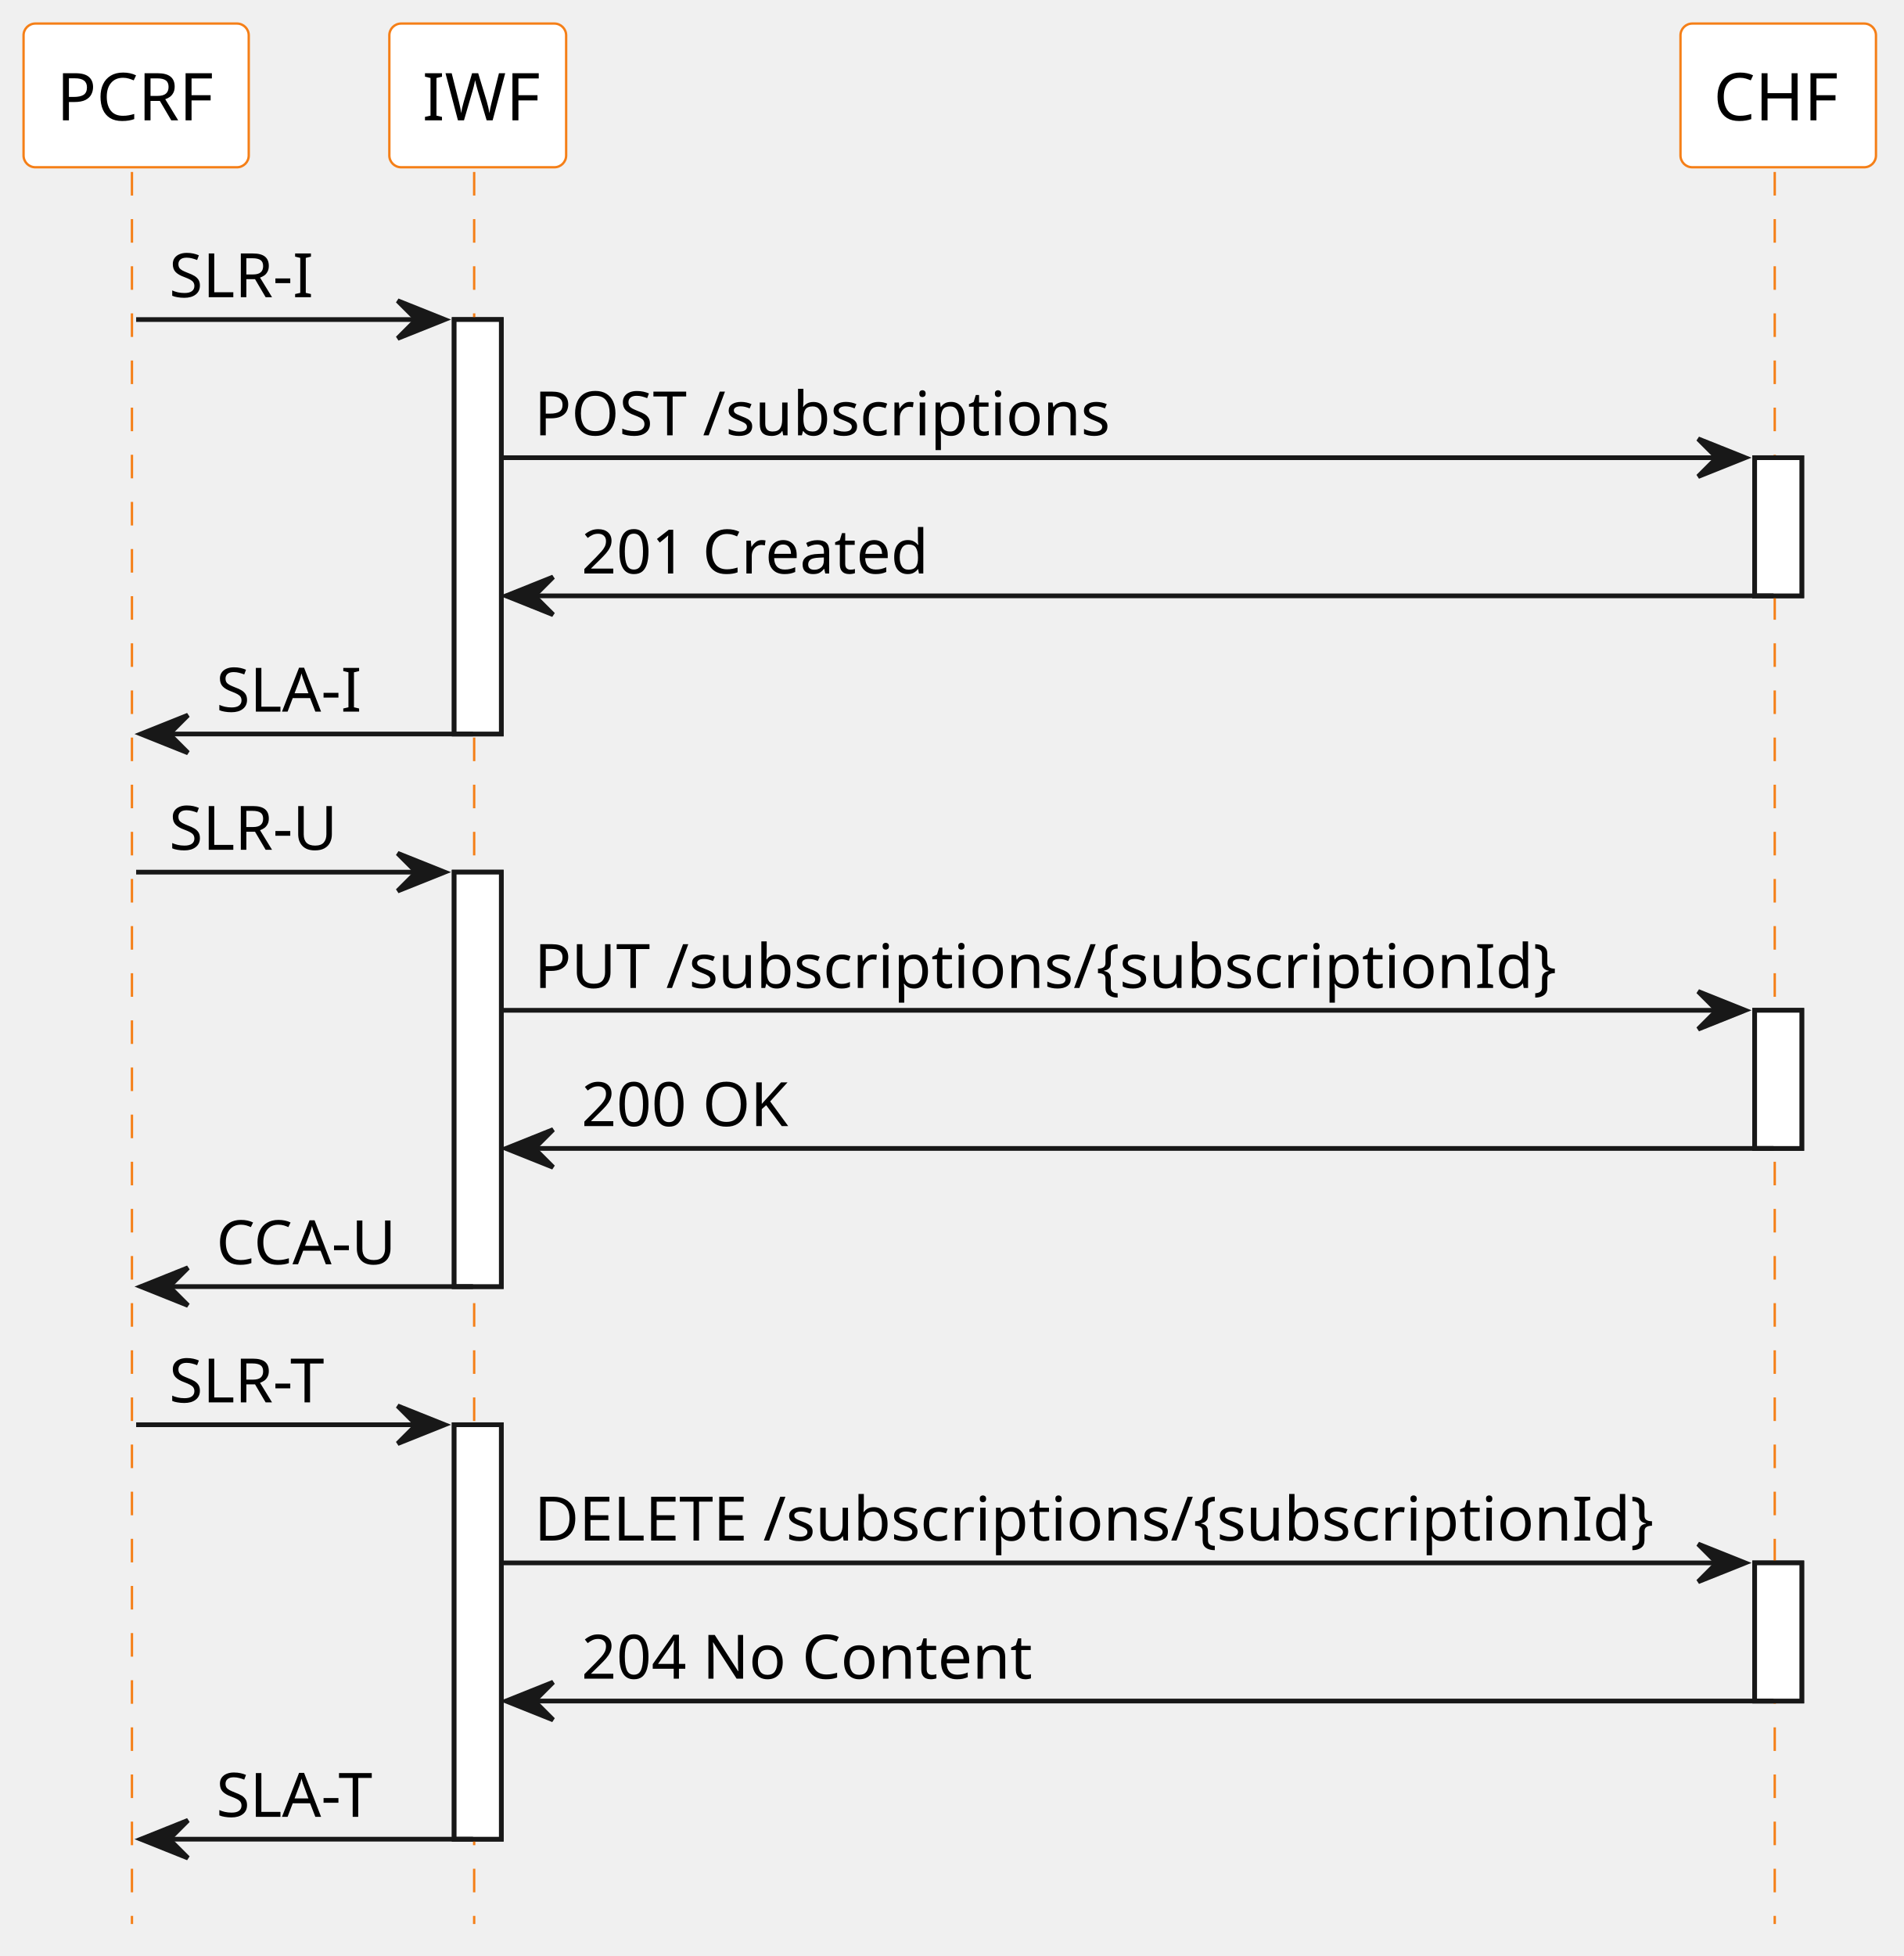
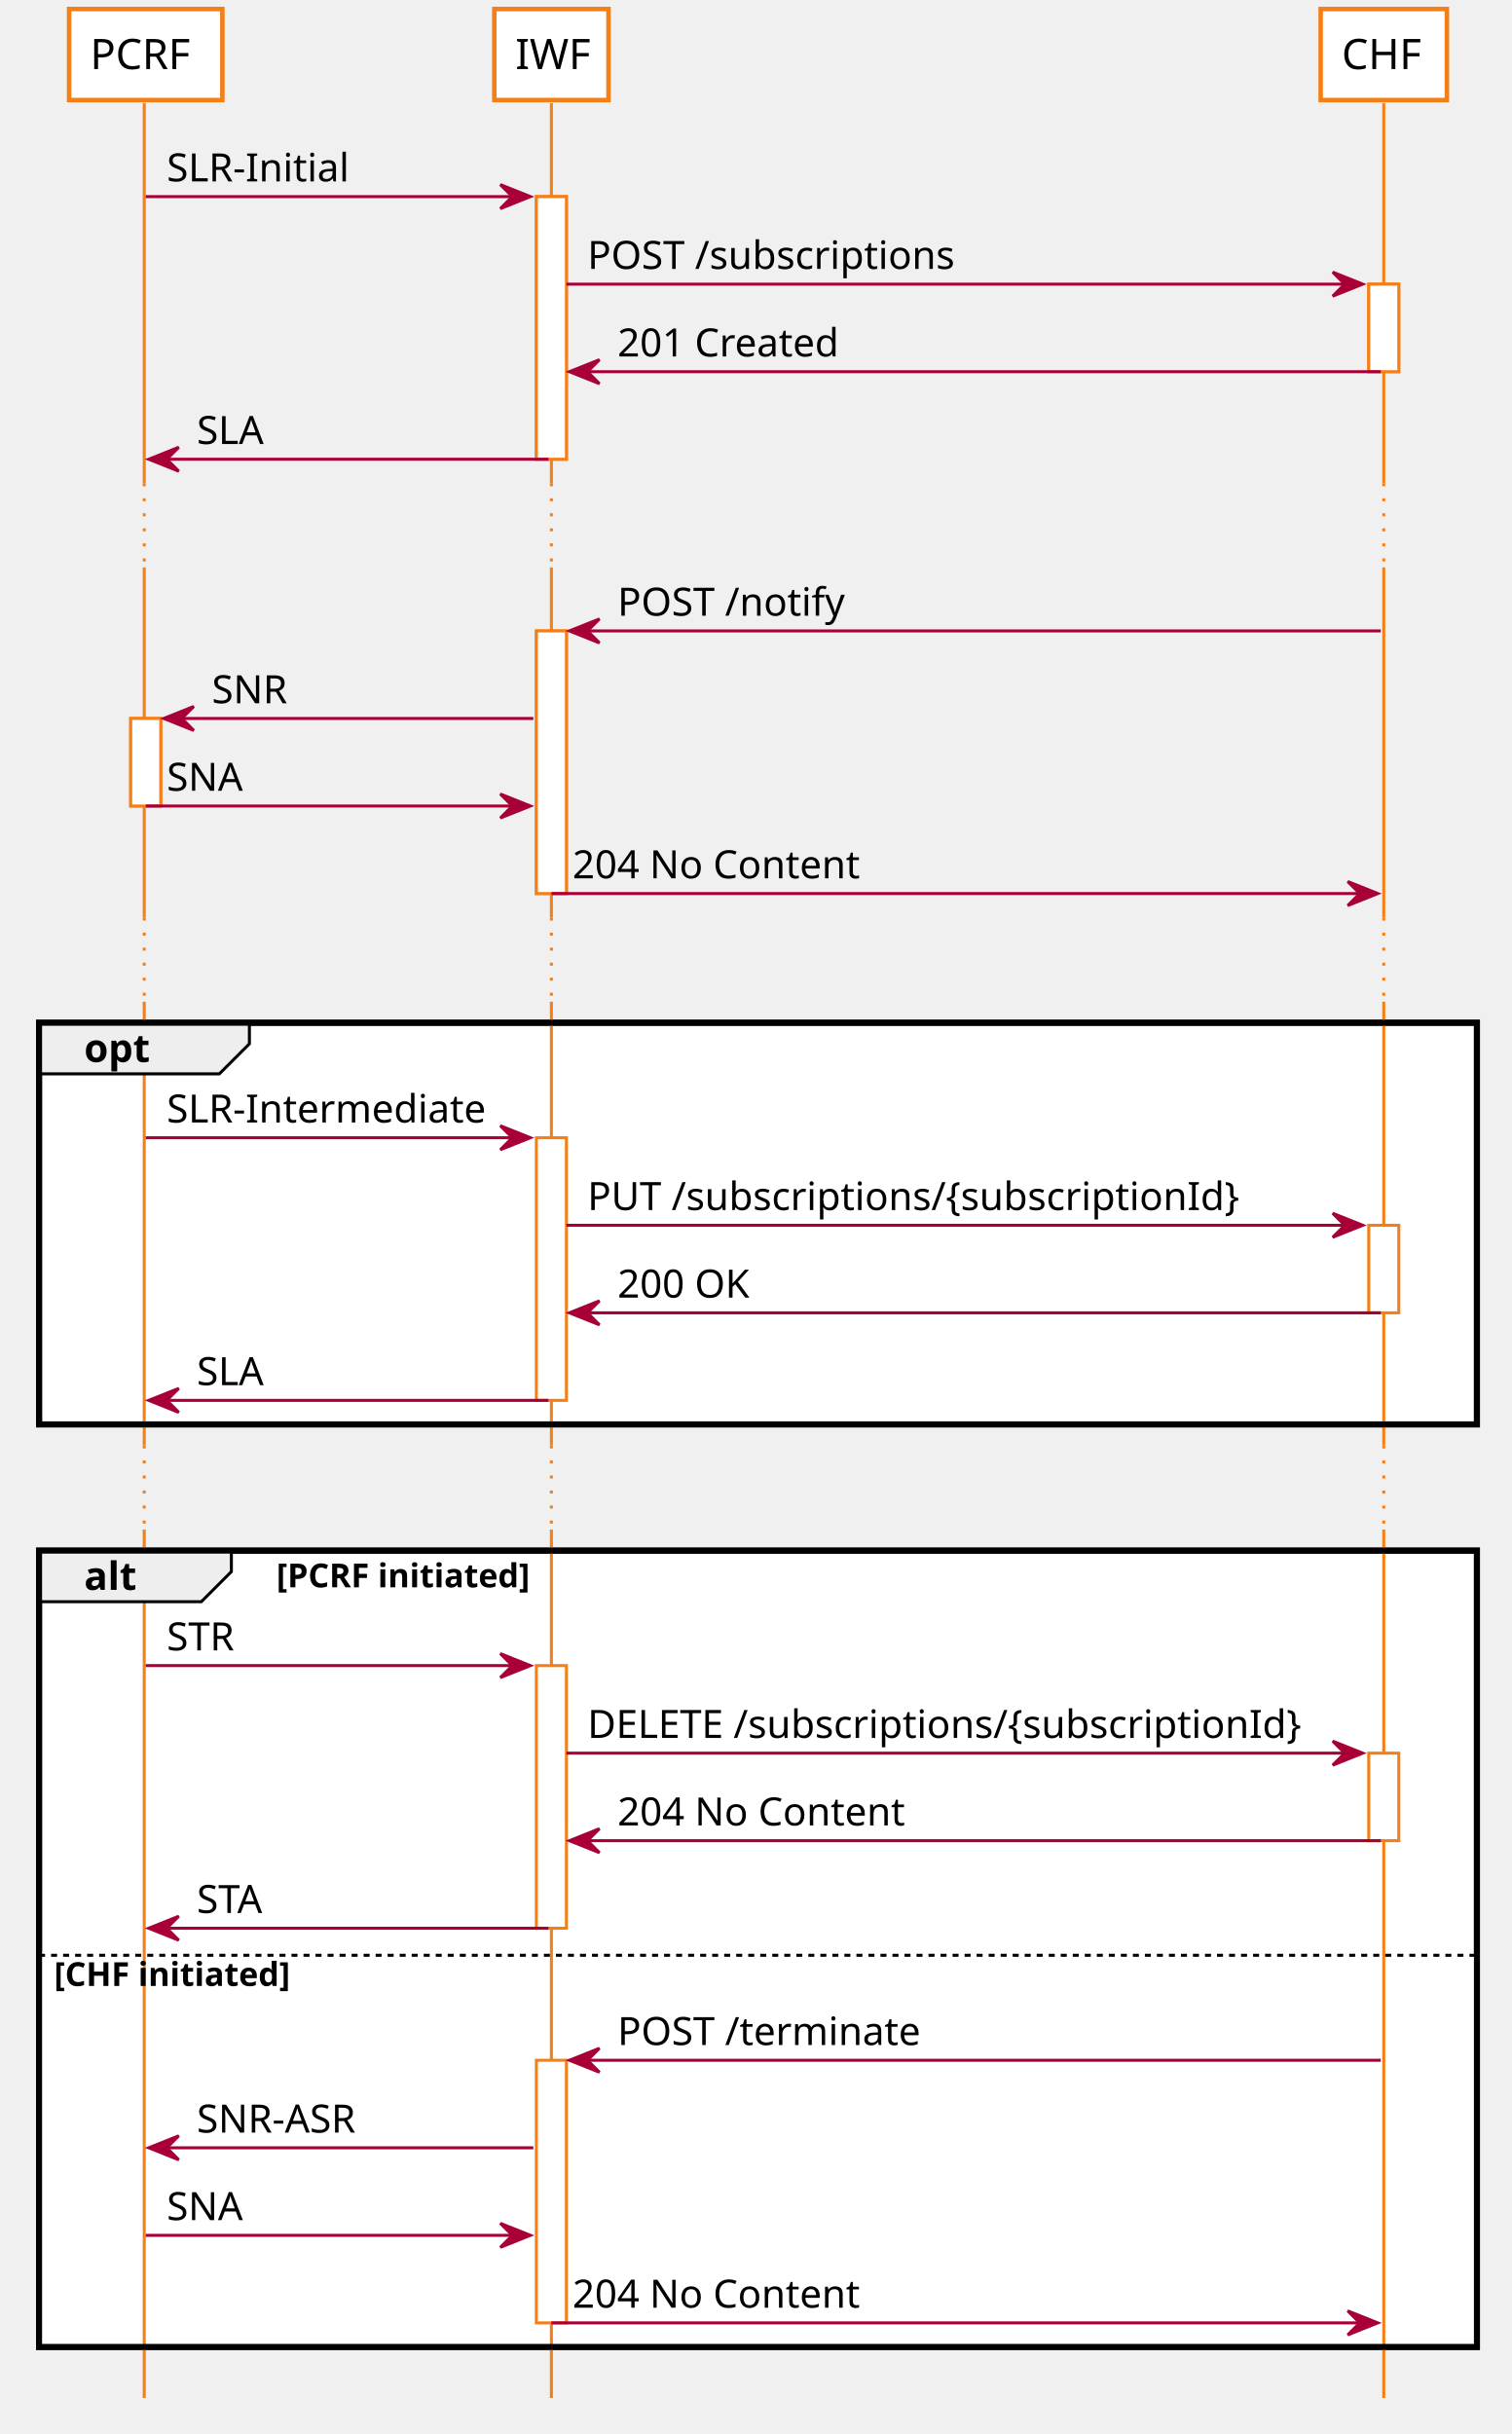
- <svg xmlns="http://www.w3.org/2000/svg" contentStyleType="text/css" data-diagram-type="SEQUENCE" height="415px" preserveAspectRatio="none" style="width:404px;height:415px;background:#FFFFFF;" version="1.1" viewBox="0 0 404 415" width="404px" zoomAndPan="magnify">
+ <svg xmlns="http://www.w3.org/2000/svg" contentScriptType="application/ecmascript" contentStyleType="text/css" height="810px" preserveAspectRatio="none" style="width:503px;height:810px;" version="1.1" viewBox="0 0 503 810" width="503px" zoomAndPan="magnify">
  <defs />
  <g>
-     <g>
-       <rect fill="#FFFFFF" height="87.932" style="stroke:#181818;stroke-width:1;" width="10" x="96.379" y="67.799" />
-     </g>
-     <g>
-       <rect fill="#FFFFFF" height="87.932" style="stroke:#181818;stroke-width:1;" width="10" x="96.379" y="185.041" />
-     </g>
-     <g>
-       <rect fill="#FFFFFF" height="87.932" style="stroke:#181818;stroke-width:1;" width="10" x="96.379" y="302.283" />
-     </g>
-     <g>
-       <rect fill="#FFFFFF" height="29.311" style="stroke:#181818;stroke-width:1;" width="10" x="372.354" y="97.109" />
-     </g>
-     <g>
-       <rect fill="#FFFFFF" height="29.311" style="stroke:#181818;stroke-width:1;" width="10" x="372.354" y="214.352" />
-     </g>
-     <g>
-       <rect fill="#FFFFFF" height="29.311" style="stroke:#181818;stroke-width:1;" width="10" x="372.354" y="331.594" />
-     </g>
-     <g>
-       <rect fill="#000000" fill-opacity="0" height="371.727" width="8" x="24.892" y="36.488" />
-       <line style="stroke:#F57F17;stroke-width:0.5;stroke-dasharray:5,5;" x1="28" x2="28" y1="36.488" y2="408.215" />
-     </g>
-     <g>
-       <rect fill="#000000" fill-opacity="0" height="371.727" width="8" x="97.379" y="36.488" />
-       <line style="stroke:#F57F17;stroke-width:0.5;stroke-dasharray:5,5;" x1="100.622" x2="100.622" y1="36.488" y2="408.215" />
-     </g>
-     <g>
-       <rect fill="#000000" fill-opacity="0" height="371.727" width="8" x="373.354" y="36.488" />
-       <line style="stroke:#F57F17;stroke-width:0.5;stroke-dasharray:5,5;" x1="376.614" x2="376.614" y1="36.488" y2="408.215" />
-     </g>
-     <g class="participant participant-head" data-participant="pcrf">
-       <rect fill="#FFFFFF" height="30.488" rx="2.5" ry="2.5" style="stroke:#F57F17;stroke-width:0.5;" width="47.783" x="5" y="5" />
-       <text fill="#000000" font-family="sans-serif" font-size="14" lengthAdjust="spacing" textLength="33.783" x="12" y="25.535">PCRF</text>
-     </g>
-     <g class="participant participant-head" data-participant="iwf">
-       <rect fill="#FFFFFF" height="30.488" rx="2.5" ry="2.5" style="stroke:#F57F17;stroke-width:0.5;" width="37.516" x="82.622" y="5" />
-       <text fill="#000000" font-family="sans-serif" font-size="14" lengthAdjust="spacing" textLength="23.516" x="89.622" y="25.535">IWF</text>
-     </g>
-     <g class="participant participant-head" data-participant="chf">
-       <rect fill="#FFFFFF" height="30.488" rx="2.5" ry="2.5" style="stroke:#F57F17;stroke-width:0.5;" width="41.48" x="356.614" y="5" />
-       <text fill="#000000" font-family="sans-serif" font-size="14" lengthAdjust="spacing" textLength="27.48" x="363.614" y="25.535">CHF</text>
-     </g>
-     <g>
-       <rect fill="#FFFFFF" height="87.932" style="stroke:#181818;stroke-width:1;" width="10" x="96.379" y="67.799" />
-     </g>
-     <g>
-       <rect fill="#FFFFFF" height="87.932" style="stroke:#181818;stroke-width:1;" width="10" x="96.379" y="185.041" />
-     </g>
-     <g>
-       <rect fill="#FFFFFF" height="87.932" style="stroke:#181818;stroke-width:1;" width="10" x="96.379" y="302.283" />
-     </g>
-     <g>
-       <rect fill="#FFFFFF" height="29.311" style="stroke:#181818;stroke-width:1;" width="10" x="372.354" y="97.109" />
-     </g>
-     <g>
-       <rect fill="#FFFFFF" height="29.311" style="stroke:#181818;stroke-width:1;" width="10" x="372.354" y="214.352" />
-     </g>
-     <g>
-       <rect fill="#FFFFFF" height="29.311" style="stroke:#181818;stroke-width:1;" width="10" x="372.354" y="331.594" />
-     </g>
-     <g class="message" data-participant-1="pcrf" data-participant-2="iwf">
-       <polygon fill="#181818" points="84.379,63.799,94.379,67.799,84.379,71.799,88.379,67.799" style="stroke:#181818;stroke-width:1;" />
-       <line style="stroke:#181818;stroke-width:1;" x1="28.892" x2="90.379" y1="67.799" y2="67.799" />
-       <text fill="#000000" font-family="sans-serif" font-size="13" lengthAdjust="spacing" textLength="33.42" x="35.892" y="63.057">SLR-I</text>
-     </g>
-     <g class="message" data-participant-1="iwf" data-participant-2="chf">
-       <polygon fill="#181818" points="360.354,93.109,370.354,97.109,360.354,101.109,364.354,97.109" style="stroke:#181818;stroke-width:1;" />
-       <line style="stroke:#181818;stroke-width:1;" x1="106.379" x2="366.354" y1="97.109" y2="97.109" />
-       <text fill="#000000" font-family="sans-serif" font-size="13" lengthAdjust="spacing" textLength="128.159" x="113.379" y="92.367">POST /subscriptions</text>
-     </g>
-     <g class="message" data-participant-1="chf" data-participant-2="iwf">
-       <polygon fill="#181818" points="117.379,122.42,107.379,126.42,117.379,130.42,113.379,126.42" style="stroke:#181818;stroke-width:1;" />
-       <line style="stroke:#181818;stroke-width:1;" x1="111.379" x2="376.354" y1="126.42" y2="126.42" />
-       <text fill="#000000" font-family="sans-serif" font-size="13" lengthAdjust="spacing" textLength="77.797" x="123.379" y="121.678">201 Created</text>
-     </g>
-     <g class="message" data-participant-1="iwf" data-participant-2="pcrf">
-       <polygon fill="#181818" points="39.892,151.731,29.892,155.731,39.892,159.731,35.892,155.731" style="stroke:#181818;stroke-width:1;" />
-       <line style="stroke:#181818;stroke-width:1;" x1="33.892" x2="100.379" y1="155.731" y2="155.731" />
-       <text fill="#000000" font-family="sans-serif" font-size="13" lengthAdjust="spacing" textLength="34.169" x="45.892" y="150.988">SLA-I</text>
-     </g>
-     <g class="message" data-participant-1="pcrf" data-participant-2="iwf">
-       <polygon fill="#181818" points="84.379,181.041,94.379,185.041,84.379,189.041,88.379,185.041" style="stroke:#181818;stroke-width:1;" />
-       <line style="stroke:#181818;stroke-width:1;" x1="28.892" x2="90.379" y1="185.041" y2="185.041" />
-       <text fill="#000000" font-family="sans-serif" font-size="13" lengthAdjust="spacing" textLength="38.683" x="35.892" y="180.299">SLR-U</text>
-     </g>
-     <g class="message" data-participant-1="iwf" data-participant-2="chf">
-       <polygon fill="#181818" points="360.354,210.352,370.354,214.352,360.354,218.352,364.354,214.352" style="stroke:#181818;stroke-width:1;" />
-       <line style="stroke:#181818;stroke-width:1;" x1="106.379" x2="366.354" y1="214.352" y2="214.352" />
-       <text fill="#000000" font-family="sans-serif" font-size="13" lengthAdjust="spacing" textLength="225.361" x="113.379" y="209.609">PUT /subscriptions/{subscriptionId}</text>
-     </g>
-     <g class="message" data-participant-1="chf" data-participant-2="iwf">
-       <polygon fill="#181818" points="117.379,239.662,107.379,243.662,117.379,247.662,113.379,243.662" style="stroke:#181818;stroke-width:1;" />
-       <line style="stroke:#181818;stroke-width:1;" x1="111.379" x2="376.354" y1="243.662" y2="243.662" />
-       <text fill="#000000" font-family="sans-serif" font-size="13" lengthAdjust="spacing" textLength="47.36" x="123.379" y="238.92">200 OK</text>
-     </g>
-     <g class="message" data-participant-1="iwf" data-participant-2="pcrf">
-       <polygon fill="#181818" points="39.892,268.973,29.892,272.973,39.892,276.973,35.892,272.973" style="stroke:#181818;stroke-width:1;" />
-       <line style="stroke:#181818;stroke-width:1;" x1="33.892" x2="100.379" y1="272.973" y2="272.973" />
-       <text fill="#000000" font-family="sans-serif" font-size="13" lengthAdjust="spacing" textLength="43.488" x="45.892" y="268.231">CCA-U</text>
-     </g>
-     <g class="message" data-participant-1="pcrf" data-participant-2="iwf">
-       <polygon fill="#181818" points="84.379,298.283,94.379,302.283,84.379,306.283,88.379,302.283" style="stroke:#181818;stroke-width:1;" />
-       <line style="stroke:#181818;stroke-width:1;" x1="28.892" x2="90.379" y1="302.283" y2="302.283" />
-       <text fill="#000000" font-family="sans-serif" font-size="13" lengthAdjust="spacing" textLength="37.895" x="35.892" y="297.541">SLR-T</text>
-     </g>
-     <g class="message" data-participant-1="iwf" data-participant-2="chf">
-       <polygon fill="#181818" points="360.354,327.594,370.354,331.594,360.354,335.594,364.354,331.594" style="stroke:#181818;stroke-width:1;" />
-       <line style="stroke:#181818;stroke-width:1;" x1="106.379" x2="366.354" y1="331.594" y2="331.594" />
-       <text fill="#000000" font-family="sans-serif" font-size="13" lengthAdjust="spacing" textLength="246.975" x="113.379" y="326.852">DELETE /subscriptions/{subscriptionId}</text>
-     </g>
-     <g class="message" data-participant-1="chf" data-participant-2="iwf">
-       <polygon fill="#181818" points="117.379,356.904,107.379,360.904,117.379,364.904,113.379,360.904" style="stroke:#181818;stroke-width:1;" />
-       <line style="stroke:#181818;stroke-width:1;" x1="111.379" x2="376.354" y1="360.904" y2="360.904" />
-       <text fill="#000000" font-family="sans-serif" font-size="13" lengthAdjust="spacing" textLength="100.56" x="123.379" y="356.162">204 No Content</text>
-     </g>
-     <g class="message" data-participant-1="iwf" data-participant-2="pcrf">
-       <polygon fill="#181818" points="39.892,386.215,29.892,390.215,39.892,394.215,35.892,390.215" style="stroke:#181818;stroke-width:1;" />
-       <line style="stroke:#181818;stroke-width:1;" x1="33.892" x2="100.379" y1="390.215" y2="390.215" />
-       <text fill="#000000" font-family="sans-serif" font-size="13" lengthAdjust="spacing" textLength="38.645" x="45.892" y="385.473">SLA-T</text>
-     </g>
+     <rect fill="#FFFFFF" height="29.133" style="stroke: #F57F17; stroke-width: 1.0;" width="10" x="43.5" y="239.094" />
+     <rect fill="#FFFFFF" height="87.398" style="stroke: #F57F17; stroke-width: 1.0;" width="10" x="178.5" y="65.43" />
+     <rect fill="#FFFFFF" height="87.398" style="stroke: #F57F17; stroke-width: 1.0;" width="10" x="178.5" y="209.961" />
+     <rect fill="#FFFFFF" height="87.398" style="stroke: #F57F17; stroke-width: 1.0;" width="10" x="178.5" y="378.625" />
+     <rect fill="#FFFFFF" height="87.398" style="stroke: #F57F17; stroke-width: 1.0;" width="10" x="178.5" y="554.289" />
+     <rect fill="#FFFFFF" height="87.398" style="stroke: #F57F17; stroke-width: 1.0;" width="10" x="178.5" y="685.625" />
+     <rect fill="#FFFFFF" height="29.133" style="stroke: #F57F17; stroke-width: 1.0;" width="10" x="455.5" y="94.562" />
+     <rect fill="#FFFFFF" height="29.133" style="stroke: #F57F17; stroke-width: 1.0;" width="10" x="455.5" y="407.758" />
+     <rect fill="#FFFFFF" height="29.133" style="stroke: #F57F17; stroke-width: 1.0;" width="10" x="455.5" y="583.422" />
+     <rect fill="#FFFFFF" height="133.664" style="stroke: #000000; stroke-width: 2.0;" width="478.5" x="13" y="340.359" />
+     <rect fill="#FFFFFF" height="265" style="stroke: #000000; stroke-width: 2.0;" width="478.5" x="13" y="516.023" />
+     <rect fill="#FFFFFF" height="131.336" style="stroke: none; stroke-width: 1.0;" width="478.5" x="13" y="649.688" />
+     <line style="stroke: #F57F17; stroke-width: 1.0;" x1="48" x2="48" y1="34.297" y2="160.828" />
+     <line style="stroke: #F57F17; stroke-width: 1.0; stroke-dasharray: 1.0,4.0;" x1="48" x2="48" y1="160.828" y2="188.828" />
+     <line style="stroke: #F57F17; stroke-width: 1.0;" x1="48" x2="48" y1="188.828" y2="305.359" />
+     <line style="stroke: #F57F17; stroke-width: 1.0; stroke-dasharray: 1.0,4.0;" x1="48" x2="48" y1="305.359" y2="333.359" />
+     <line style="stroke: #F57F17; stroke-width: 1.0;" x1="48" x2="48" y1="333.359" y2="481.023" />
+     <line style="stroke: #F57F17; stroke-width: 1.0; stroke-dasharray: 1.0,4.0;" x1="48" x2="48" y1="481.023" y2="509.023" />
+     <line style="stroke: #F57F17; stroke-width: 1.0;" x1="48" x2="48" y1="509.023" y2="798.023" />
+     <line style="stroke: #F57F17; stroke-width: 1.0;" x1="183.5" x2="183.5" y1="34.297" y2="160.828" />
+     <line style="stroke: #F57F17; stroke-width: 1.0; stroke-dasharray: 1.0,4.0;" x1="183.5" x2="183.5" y1="160.828" y2="188.828" />
+     <line style="stroke: #F57F17; stroke-width: 1.0;" x1="183.5" x2="183.5" y1="188.828" y2="305.359" />
+     <line style="stroke: #F57F17; stroke-width: 1.0; stroke-dasharray: 1.0,4.0;" x1="183.5" x2="183.5" y1="305.359" y2="333.359" />
+     <line style="stroke: #F57F17; stroke-width: 1.0;" x1="183.5" x2="183.5" y1="333.359" y2="481.023" />
+     <line style="stroke: #F57F17; stroke-width: 1.0; stroke-dasharray: 1.0,4.0;" x1="183.5" x2="183.5" y1="481.023" y2="509.023" />
+     <line style="stroke: #F57F17; stroke-width: 1.0;" x1="183.5" x2="183.5" y1="509.023" y2="798.023" />
+     <line style="stroke: #F57F17; stroke-width: 1.0;" x1="460.5" x2="460.5" y1="34.297" y2="160.828" />
+     <line style="stroke: #F57F17; stroke-width: 1.0; stroke-dasharray: 1.0,4.0;" x1="460.5" x2="460.5" y1="160.828" y2="188.828" />
+     <line style="stroke: #F57F17; stroke-width: 1.0;" x1="460.5" x2="460.5" y1="188.828" y2="305.359" />
+     <line style="stroke: #F57F17; stroke-width: 1.0; stroke-dasharray: 1.0,4.0;" x1="460.5" x2="460.5" y1="305.359" y2="333.359" />
+     <line style="stroke: #F57F17; stroke-width: 1.0;" x1="460.5" x2="460.5" y1="333.359" y2="481.023" />
+     <line style="stroke: #F57F17; stroke-width: 1.0; stroke-dasharray: 1.0,4.0;" x1="460.5" x2="460.5" y1="481.023" y2="509.023" />
+     <line style="stroke: #F57F17; stroke-width: 1.0;" x1="460.5" x2="460.5" y1="509.023" y2="798.023" />
+     <rect fill="#FFFFFF" height="30.297" style="stroke: #F57F17; stroke-width: 1.5;" width="51" x="23" y="3" />
+     <text fill="#000000" font-family="sans-serif" font-size="14" lengthAdjust="spacingAndGlyphs" textLength="37" x="30" y="22.995">PCRF</text>
+     <rect fill="#FFFFFF" height="30.297" style="stroke: #F57F17; stroke-width: 1.5;" width="38" x="164.5" y="3" />
+     <text fill="#000000" font-family="sans-serif" font-size="14" lengthAdjust="spacingAndGlyphs" textLength="24" x="171.5" y="22.995">IWF</text>
+     <rect fill="#FFFFFF" height="30.297" style="stroke: #F57F17; stroke-width: 1.5;" width="42" x="439.5" y="3" />
+     <text fill="#000000" font-family="sans-serif" font-size="14" lengthAdjust="spacingAndGlyphs" textLength="28" x="446.5" y="22.995">CHF</text>
+     <rect fill="#FFFFFF" height="29.133" style="stroke: #F57F17; stroke-width: 1.0;" width="10" x="43.5" y="239.094" />
+     <rect fill="#FFFFFF" height="87.398" style="stroke: #F57F17; stroke-width: 1.0;" width="10" x="178.5" y="65.43" />
+     <rect fill="#FFFFFF" height="87.398" style="stroke: #F57F17; stroke-width: 1.0;" width="10" x="178.5" y="209.961" />
+     <rect fill="#FFFFFF" height="87.398" style="stroke: #F57F17; stroke-width: 1.0;" width="10" x="178.5" y="378.625" />
+     <rect fill="#FFFFFF" height="87.398" style="stroke: #F57F17; stroke-width: 1.0;" width="10" x="178.5" y="554.289" />
+     <rect fill="#FFFFFF" height="87.398" style="stroke: #F57F17; stroke-width: 1.0;" width="10" x="178.5" y="685.625" />
+     <rect fill="#FFFFFF" height="29.133" style="stroke: #F57F17; stroke-width: 1.0;" width="10" x="455.5" y="94.562" />
+     <rect fill="#FFFFFF" height="29.133" style="stroke: #F57F17; stroke-width: 1.0;" width="10" x="455.5" y="407.758" />
+     <rect fill="#FFFFFF" height="29.133" style="stroke: #F57F17; stroke-width: 1.0;" width="10" x="455.5" y="583.422" />
+     <polygon fill="#A80036" points="166.5,61.43,176.5,65.43,166.5,69.43,170.5,65.43" style="stroke: #A80036; stroke-width: 1.0;" />
+     <line style="stroke: #A80036; stroke-width: 1.0;" x1="48.5" x2="172.5" y1="65.43" y2="65.43" />
+     <text fill="#000000" font-family="sans-serif" font-size="13" lengthAdjust="spacingAndGlyphs" textLength="62" x="55.5" y="60.364">SLR-Initial</text>
+     <polygon fill="#A80036" points="443.5,90.562,453.5,94.562,443.5,98.562,447.5,94.562" style="stroke: #A80036; stroke-width: 1.0;" />
+     <line style="stroke: #A80036; stroke-width: 1.0;" x1="188.5" x2="449.5" y1="94.562" y2="94.562" />
+     <text fill="#000000" font-family="sans-serif" font-size="13" lengthAdjust="spacingAndGlyphs" textLength="126" x="195.5" y="89.497">POST /subscriptions</text>
+     <polygon fill="#A80036" points="199.5,119.695,189.5,123.695,199.5,127.695,195.5,123.695" style="stroke: #A80036; stroke-width: 1.0;" />
+     <line style="stroke: #A80036; stroke-width: 1.0;" x1="193.5" x2="459.5" y1="123.695" y2="123.695" />
+     <text fill="#000000" font-family="sans-serif" font-size="13" lengthAdjust="spacingAndGlyphs" textLength="79" x="205.5" y="118.629">201 Created</text>
+     <polygon fill="#A80036" points="59.5,148.828,49.5,152.828,59.5,156.828,55.5,152.828" style="stroke: #A80036; stroke-width: 1.0;" />
+     <line style="stroke: #A80036; stroke-width: 1.0;" x1="53.5" x2="182.5" y1="152.828" y2="152.828" />
+     <text fill="#000000" font-family="sans-serif" font-size="13" lengthAdjust="spacingAndGlyphs" textLength="25" x="65.5" y="147.762">SLA</text>
+     <polygon fill="#A80036" points="199.5,205.961,189.5,209.961,199.5,213.961,195.5,209.961" style="stroke: #A80036; stroke-width: 1.0;" />
+     <line style="stroke: #A80036; stroke-width: 1.0;" x1="193.5" x2="459.5" y1="209.961" y2="209.961" />
+     <text fill="#000000" font-family="sans-serif" font-size="13" lengthAdjust="spacingAndGlyphs" textLength="77" x="205.5" y="204.895">POST /notify</text>
+     <polygon fill="#A80036" points="64.5,235.094,54.5,239.094,64.5,243.094,60.5,239.094" style="stroke: #A80036; stroke-width: 1.0;" />
+     <line style="stroke: #A80036; stroke-width: 1.0;" x1="58.5" x2="177.5" y1="239.094" y2="239.094" />
+     <text fill="#000000" font-family="sans-serif" font-size="13" lengthAdjust="spacingAndGlyphs" textLength="27" x="70.5" y="234.028">SNR</text>
+     <polygon fill="#A80036" points="166.5,264.227,176.5,268.227,166.5,272.227,170.5,268.227" style="stroke: #A80036; stroke-width: 1.0;" />
+     <line style="stroke: #A80036; stroke-width: 1.0;" x1="48.5" x2="172.5" y1="268.227" y2="268.227" />
+     <text fill="#000000" font-family="sans-serif" font-size="13" lengthAdjust="spacingAndGlyphs" textLength="28" x="55.5" y="263.161">SNA</text>
+     <polygon fill="#A80036" points="448.5,293.359,458.5,297.359,448.5,301.359,452.5,297.359" style="stroke: #A80036; stroke-width: 1.0;" />
+     <line style="stroke: #A80036; stroke-width: 1.0;" x1="183.5" x2="454.5" y1="297.359" y2="297.359" />
+     <text fill="#000000" font-family="sans-serif" font-size="13" lengthAdjust="spacingAndGlyphs" textLength="101" x="190.5" y="292.293">204 No Content</text>
+     <path d="M13,340.359 L83,340.359 L83,347.359 L73,357.359 L13,357.359 L13,340.359 " fill="#EEEEEE" style="stroke: #000000; stroke-width: 1.0;" />
+     <rect fill="none" height="133.664" style="stroke: #000000; stroke-width: 2.0;" width="478.5" x="13" y="340.359" />
+     <text fill="#000000" font-family="sans-serif" font-size="13" font-weight="bold" lengthAdjust="spacingAndGlyphs" textLength="25" x="28" y="353.426">opt</text>
+     <polygon fill="#A80036" points="166.5,374.625,176.5,378.625,166.5,382.625,170.5,378.625" style="stroke: #A80036; stroke-width: 1.0;" />
+     <line style="stroke: #A80036; stroke-width: 1.0;" x1="48.5" x2="172.5" y1="378.625" y2="378.625" />
+     <text fill="#000000" font-family="sans-serif" font-size="13" lengthAdjust="spacingAndGlyphs" textLength="111" x="55.5" y="373.559">SLR-Intermediate</text>
+     <polygon fill="#A80036" points="443.5,403.758,453.5,407.758,443.5,411.758,447.5,407.758" style="stroke: #A80036; stroke-width: 1.0;" />
+     <line style="stroke: #A80036; stroke-width: 1.0;" x1="188.5" x2="449.5" y1="407.758" y2="407.758" />
+     <text fill="#000000" font-family="sans-serif" font-size="13" lengthAdjust="spacingAndGlyphs" textLength="225" x="195.5" y="402.692">PUT /subscriptions/{subscriptionId}</text>
+     <polygon fill="#A80036" points="199.5,432.891,189.5,436.891,199.5,440.891,195.5,436.891" style="stroke: #A80036; stroke-width: 1.0;" />
+     <line style="stroke: #A80036; stroke-width: 1.0;" x1="193.5" x2="459.5" y1="436.891" y2="436.891" />
+     <text fill="#000000" font-family="sans-serif" font-size="13" lengthAdjust="spacingAndGlyphs" textLength="46" x="205.5" y="431.825">200 OK</text>
+     <polygon fill="#A80036" points="59.5,462.023,49.5,466.023,59.5,470.023,55.5,466.023" style="stroke: #A80036; stroke-width: 1.0;" />
+     <line style="stroke: #A80036; stroke-width: 1.0;" x1="53.5" x2="182.5" y1="466.023" y2="466.023" />
+     <text fill="#000000" font-family="sans-serif" font-size="13" lengthAdjust="spacingAndGlyphs" textLength="25" x="65.5" y="460.957">SLA</text>
+     <path d="M13,516.023 L77,516.023 L77,523.023 L67,533.023 L13,533.023 L13,516.023 " fill="#EEEEEE" style="stroke: #000000; stroke-width: 1.0;" />
+     <rect fill="none" height="265" style="stroke: #000000; stroke-width: 2.0;" width="478.5" x="13" y="516.023" />
+     <text fill="#000000" font-family="sans-serif" font-size="13" font-weight="bold" lengthAdjust="spacingAndGlyphs" textLength="19" x="28" y="529.09">alt</text>
+     <text fill="#000000" font-family="sans-serif" font-size="11" font-weight="bold" lengthAdjust="spacingAndGlyphs" textLength="101" x="92" y="528.234">[PCRF initiated]</text>
+     <polygon fill="#A80036" points="166.5,550.289,176.5,554.289,166.5,558.289,170.5,554.289" style="stroke: #A80036; stroke-width: 1.0;" />
+     <line style="stroke: #A80036; stroke-width: 1.0;" x1="48.5" x2="172.5" y1="554.289" y2="554.289" />
+     <text fill="#000000" font-family="sans-serif" font-size="13" lengthAdjust="spacingAndGlyphs" textLength="24" x="55.5" y="549.223">STR</text>
+     <polygon fill="#A80036" points="443.5,579.422,453.5,583.422,443.5,587.422,447.5,583.422" style="stroke: #A80036; stroke-width: 1.0;" />
+     <line style="stroke: #A80036; stroke-width: 1.0;" x1="188.5" x2="449.5" y1="583.422" y2="583.422" />
+     <text fill="#000000" font-family="sans-serif" font-size="13" lengthAdjust="spacingAndGlyphs" textLength="248" x="195.5" y="578.356">DELETE /subscriptions/{subscriptionId}</text>
+     <polygon fill="#A80036" points="199.5,608.555,189.5,612.555,199.5,616.555,195.5,612.555" style="stroke: #A80036; stroke-width: 1.0;" />
+     <line style="stroke: #A80036; stroke-width: 1.0;" x1="193.5" x2="459.5" y1="612.555" y2="612.555" />
+     <text fill="#000000" font-family="sans-serif" font-size="13" lengthAdjust="spacingAndGlyphs" textLength="101" x="205.5" y="607.489">204 No Content</text>
+     <polygon fill="#A80036" points="59.5,637.688,49.5,641.688,59.5,645.688,55.5,641.688" style="stroke: #A80036; stroke-width: 1.0;" />
+     <line style="stroke: #A80036; stroke-width: 1.0;" x1="53.5" x2="182.5" y1="641.688" y2="641.688" />
+     <text fill="#000000" font-family="sans-serif" font-size="13" lengthAdjust="spacingAndGlyphs" textLength="25" x="65.5" y="636.622">STA</text>
+     <line style="stroke: #000000; stroke-width: 1.0; stroke-dasharray: 2.0,2.0;" x1="13" x2="491.5" y1="650.688" y2="650.688" />
+     <text fill="#000000" font-family="sans-serif" font-size="11" font-weight="bold" lengthAdjust="spacingAndGlyphs" textLength="94" x="18" y="660.898">[CHF initiated]</text>
+     <polygon fill="#A80036" points="199.5,681.625,189.5,685.625,199.5,689.625,195.5,685.625" style="stroke: #A80036; stroke-width: 1.0;" />
+     <line style="stroke: #A80036; stroke-width: 1.0;" x1="193.5" x2="459.5" y1="685.625" y2="685.625" />
+     <text fill="#000000" font-family="sans-serif" font-size="13" lengthAdjust="spacingAndGlyphs" textLength="105" x="205.5" y="680.559">POST /terminate</text>
+     <polygon fill="#A80036" points="59.5,710.758,49.5,714.758,59.5,718.758,55.5,714.758" style="stroke: #A80036; stroke-width: 1.0;" />
+     <line style="stroke: #A80036; stroke-width: 1.0;" x1="53.5" x2="177.5" y1="714.758" y2="714.758" />
+     <text fill="#000000" font-family="sans-serif" font-size="13" lengthAdjust="spacingAndGlyphs" textLength="58" x="65.5" y="709.692">SNR-ASR</text>
+     <polygon fill="#A80036" points="166.5,739.891,176.5,743.891,166.5,747.891,170.5,743.891" style="stroke: #A80036; stroke-width: 1.0;" />
+     <line style="stroke: #A80036; stroke-width: 1.0;" x1="48.5" x2="172.5" y1="743.891" y2="743.891" />
+     <text fill="#000000" font-family="sans-serif" font-size="13" lengthAdjust="spacingAndGlyphs" textLength="28" x="55.5" y="738.825">SNA</text>
+     <polygon fill="#A80036" points="448.5,769.023,458.5,773.023,448.5,777.023,452.5,773.023" style="stroke: #A80036; stroke-width: 1.0;" />
+     <line style="stroke: #A80036; stroke-width: 1.0;" x1="183.5" x2="454.5" y1="773.023" y2="773.023" />
+     <text fill="#000000" font-family="sans-serif" font-size="13" lengthAdjust="spacingAndGlyphs" textLength="101" x="190.5" y="767.957">204 No Content</text>
  </g>
</svg>
